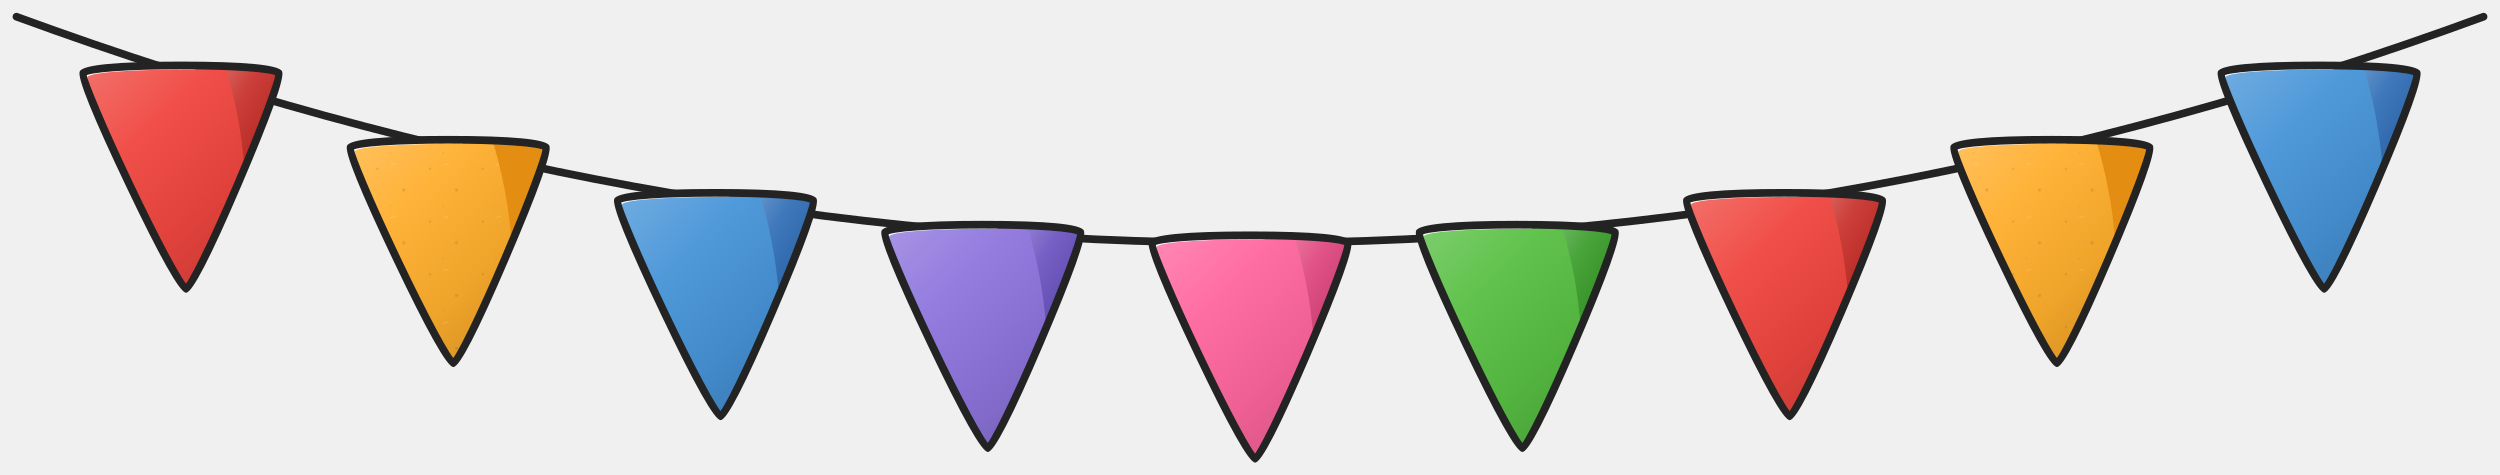
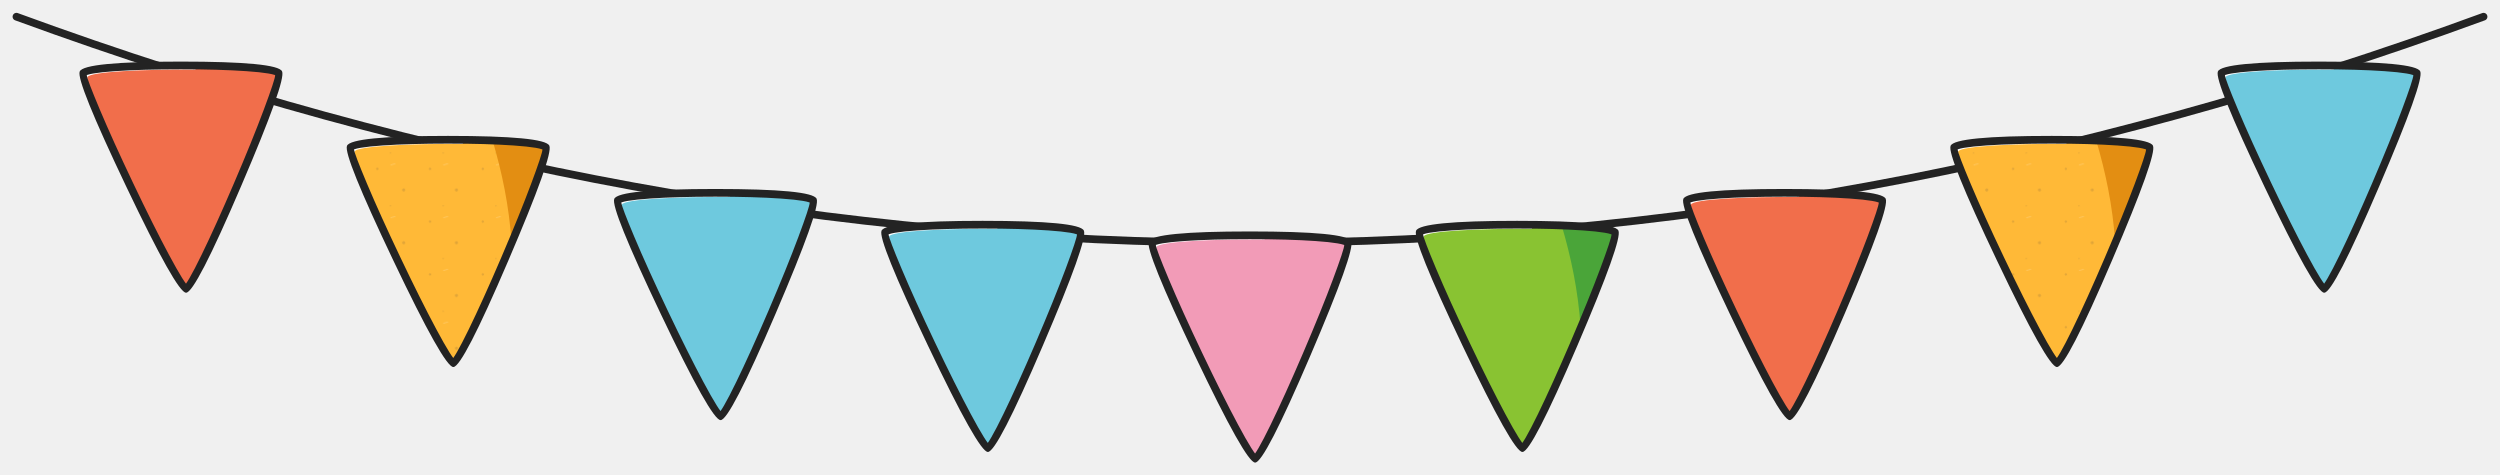
<svg xmlns="http://www.w3.org/2000/svg" width="2432" height="462" viewBox="0 0 2432 462" data-detail="1">
  <defs>
-     <linearGradient id="light-21db9ebe" x1="0%" y1="0%" x2="85%" y2="100%">
-       <stop offset="0%" stop-color="#f3716b" />
-       <stop offset="32%" stop-color="#f1504a" />
-       <stop offset="68%" stop-color="#e0413b" />
-       <stop offset="100%" stop-color="#c23933" />
-     </linearGradient>
-     <linearGradient id="light-c6513074" x1="0%" y1="0%" x2="85%" y2="100%">
-       <stop offset="0%" stop-color="#d5625d" />
-       <stop offset="32%" stop-color="#cc3e39" />
-       <stop offset="68%" stop-color="#bc302a" />
-       <stop offset="100%" stop-color="#a32924" />
-     </linearGradient>
-     <linearGradient id="light-bac94925" x1="0%" y1="0%" x2="85%" y2="100%">
-       <stop offset="0%" stop-color="#ffc15d" />
-       <stop offset="32%" stop-color="#ffb238" />
-       <stop offset="68%" stop-color="#eea329" />
-       <stop offset="100%" stop-color="#cf8d24" />
-     </linearGradient>
    <pattern id="surface-bread" patternUnits="userSpaceOnUse" width="51.333" height="51.333">
      <circle cx="7.7" cy="10.267" r="1.155" fill="#71583c" opacity=".19" />
      <circle cx="33.367" cy="30.8" r="1.54" fill="#71583c" opacity=".19" />
      <circle cx="20.533" cy="46.2" r="0.642" fill="#71583c" opacity=".19" />
      <path d="M20.533 6.417 l4.62 -1.027" stroke="#ffffff" stroke-width="0.77" opacity=".22" />
    </pattern>
-     <linearGradient id="light-d341d3b4" x1="0%" y1="0%" x2="85%" y2="100%">
-       <stop offset="0%" stop-color="#71ade1" />
-       <stop offset="32%" stop-color="#519ada" />
-       <stop offset="68%" stop-color="#428aca" />
-       <stop offset="100%" stop-color="#3a78af" />
-     </linearGradient>
-     <linearGradient id="light-339c29c8" x1="0%" y1="0%" x2="85%" y2="100%">
-       <stop offset="0%" stop-color="#6392c8" />
-       <stop offset="32%" stop-color="#3f79bc" />
-       <stop offset="68%" stop-color="#316aac" />
-       <stop offset="100%" stop-color="#2a5c95" />
-     </linearGradient>
-     <linearGradient id="light-318d34c4" x1="0%" y1="0%" x2="85%" y2="100%">
-       <stop offset="0%" stop-color="#a895e5" />
-       <stop offset="32%" stop-color="#947ddf" />
-       <stop offset="68%" stop-color="#856dcf" />
-       <stop offset="100%" stop-color="#735fb3" />
-     </linearGradient>
-     <linearGradient id="light-d957d5a1" x1="0%" y1="0%" x2="85%" y2="100%">
-       <stop offset="0%" stop-color="#907ed0" />
-       <stop offset="32%" stop-color="#7760c5" />
-       <stop offset="68%" stop-color="#6851b5" />
-       <stop offset="100%" stop-color="#5a469d" />
-     </linearGradient>
-     <linearGradient id="light-230bf4e4" x1="0%" y1="0%" x2="85%" y2="100%">
-       <stop offset="0%" stop-color="#ff89b4" />
-       <stop offset="32%" stop-color="#ff6ea2" />
-       <stop offset="68%" stop-color="#ee5f93" />
-       <stop offset="100%" stop-color="#cf537f" />
-     </linearGradient>
-     <linearGradient id="light-f8ffbfb1" x1="0%" y1="0%" x2="85%" y2="100%">
-       <stop offset="0%" stop-color="#e7749d" />
-       <stop offset="32%" stop-color="#e25487" />
-       <stop offset="68%" stop-color="#d14578" />
-       <stop offset="100%" stop-color="#b53c68" />
-     </linearGradient>
-     <linearGradient id="light-60bd9158" x1="0%" y1="0%" x2="85%" y2="100%">
-       <stop offset="0%" stop-color="#7ece6e" />
-       <stop offset="32%" stop-color="#61c34d" />
-       <stop offset="68%" stop-color="#52b33f" />
-       <stop offset="100%" stop-color="#479b36" />
-     </linearGradient>
-     <linearGradient id="light-b0f4e92e" x1="0%" y1="0%" x2="85%" y2="100%">
-       <stop offset="0%" stop-color="#6ab55f" />
-       <stop offset="32%" stop-color="#49a43a" />
-       <stop offset="68%" stop-color="#3a952c" />
-       <stop offset="100%" stop-color="#328126" />
-     </linearGradient>
  </defs>
  <path id="000-bunting-string" d="M17.291 12.729Q1216 452.256 2414.709 12.729Q2415.056 12.602 2415.421 12.545Q2415.785 12.488 2416.155 12.503Q2416.523 12.518 2416.882 12.605Q2417.241 12.692 2417.577 12.848Q2417.912 13.003 2418.21 13.221Q2418.508 13.438 2418.759 13.71Q2419.009 13.982 2419.201 14.297Q2419.394 14.612 2419.521 14.959Q2419.648 15.306 2419.705 15.671Q2419.762 16.036 2419.747 16.405Q2419.731 16.774 2419.645 17.133Q2419.558 17.492 2419.402 17.827Q2419.247 18.162 2419.029 18.46Q2418.812 18.759 2418.54 19.009Q2418.268 19.259 2417.953 19.451Q2417.638 19.644 2417.291 19.771Q1216 460.244 14.709 19.771Q14.362 19.644 14.047 19.451Q13.732 19.259 13.46 19.009Q13.188 18.759 12.971 18.46Q12.753 18.162 12.598 17.827Q12.442 17.492 12.355 17.133Q12.269 16.774 12.253 16.405Q12.238 16.036 12.295 15.671Q12.352 15.306 12.479 14.959Q12.606 14.612 12.799 14.297Q12.991 13.982 13.241 13.71Q13.492 13.438 13.79 13.221Q14.088 13.003 14.423 12.848Q14.759 12.692 15.118 12.605Q15.477 12.518 15.846 12.503Q16.215 12.488 16.579 12.545Q16.944 12.602 17.291 12.729Z" fill="#232323" />
-   <path id="001-pennant-fill" d="M81 71.006C85.2 61.206 266.333 61.206 271 71.006C275.667 80.806 189.867 281.006 181 281.006C172.133 281.006 76.8 80.806 81 71.006Z" fill="url(#light-21db9ebe)" />
-   <path id="002-pennant-right-shade" d="M237.695 164.073C235.182 127.177 228.206 95.005 219.21 64.419C247.57 65.489 269.419 67.684 271 71.006C273.096 75.408 256.936 118.234 237.695 164.073Z" fill="url(#light-c6513074)" />
+   <path id="001-pennant-fill" d="M81 71.006C85.2 61.206 266.333 61.206 271 71.006C275.667 80.806 189.867 281.006 181 281.006C172.133 281.006 76.8 80.806 81 71.006Z" fill="#F16E4B" />
+   <path id="002-pennant-right-shade" d="M237.695 164.073C235.182 127.177 228.206 95.005 219.21 64.419C247.57 65.489 269.419 67.684 271 71.006C273.096 75.408 256.936 118.234 237.695 164.073Z" fill="#F16E4B" />
  <path id="003-pennant-white-streak" d="M81 71.006C82.767 66.882 115.855 64.494 153.943 63.84C166.97 64.064 179.422 64.49 190.25 65.118V67.697C140.635 67.302 87.258 69.738 85 75.006C82.529 80.771 114.503 152.426 143.056 210.454H141.03C111.999 151.773 78.472 76.904 81 71.006Z" fill="#FFFFFF" />
  <path id="004-pennant-outline" d="M77.553 69.528Q81.677 59.906 175.825 59.906Q269.868 59.906 274.385 69.393Q278.615 78.274 234.522 181.158Q190.123 284.756 181 284.756Q171.982 284.756 122.714 181.293Q73.735 78.437 77.553 69.528ZM84.404 73.049Q84.74 77.241 97.062 106.497Q109.756 136.636 129.486 178.068Q149.214 219.497 164.351 247.803Q172.211 262.502 177.161 270.391Q179.412 273.978 180.933 275.949Q182.333 273.999 184.36 270.503Q188.931 262.62 196.088 247.929Q209.875 219.627 227.628 178.203Q245.382 136.777 256.64 106.64Q267.66 77.14 267.687 73.115Q267.378 72.983 266.941 72.835Q264.89 72.141 261.04 71.487Q253.349 70.18 239.675 69.234Q213.25 67.406 175.825 67.406Q138.401 67.406 112.063 69.234Q98.436 70.18 90.812 71.486Q87.002 72.139 84.994 72.829Q84.658 72.945 84.404 73.049Z" fill="#232323" />
-   <path id="005-pennant-fill" d="M341 143.3C345.2 133.5 526.333 133.5 531 143.3C535.667 153.1 449.867 353.3 441 353.3C432.133 353.3 336.8 153.1 341 143.3Z" fill="url(#light-bac94925)" />
+   <path id="005-pennant-fill" d="M341 143.3C345.2 133.5 526.333 133.5 531 143.3C535.667 153.1 449.867 353.3 441 353.3C432.133 353.3 336.8 153.1 341 143.3Z" fill="#FFB937" />
  <path d="M341 143.3C345.2 133.5 526.333 133.5 531 143.3C535.667 153.1 449.867 353.3 441 353.3C432.133 353.3 336.8 153.1 341 143.3Z" fill="url(#surface-bread)" stroke="none" />
  <path id="006-pennant-right-shade" d="M497.695 236.367C495.182 199.472 488.206 167.299 479.21 136.713C507.57 137.783 529.419 139.979 531 143.3C533.096 147.702 516.936 190.528 497.695 236.367Z" fill="#E38E12" />
  <path id="007-pennant-white-streak" d="M341 143.3C342.767 139.177 375.855 136.788 413.943 136.135C426.97 136.358 439.422 136.784 450.25 137.413V139.991C400.635 139.596 347.258 142.032 345 147.3C342.529 153.065 374.503 224.72 403.056 282.748H401.03C371.999 224.067 338.472 149.198 341 143.3Z" fill="#FFFFFF" />
  <path id="008-pennant-outline" d="M337.553 141.823Q341.677 132.2 435.825 132.2Q529.868 132.2 534.386 141.688Q538.615 150.569 494.522 253.452Q450.123 357.05 441 357.05Q431.982 357.05 382.714 253.587Q333.735 150.731 337.553 141.823ZM344.404 145.343Q344.74 149.535 357.062 178.791Q369.757 208.933 389.486 250.363Q409.213 291.791 424.351 320.097Q432.211 334.797 437.162 342.685Q439.413 346.273 440.933 348.244Q442.334 346.292 444.36 342.797Q448.931 334.916 456.088 320.223Q469.875 291.921 487.628 250.498Q505.382 209.072 516.64 178.935Q527.66 149.435 527.688 145.409Q527.379 145.277 526.942 145.13Q524.89 144.436 521.04 143.781Q513.349 142.475 499.676 141.529Q473.25 139.7 435.825 139.7Q398.401 139.7 372.063 141.529Q358.437 142.475 350.812 143.781Q347.002 144.433 344.994 145.124Q344.658 145.239 344.404 145.343Z" fill="#232323" />
-   <path id="009-pennant-fill" d="M601 194.939C605.2 185.139 786.333 185.139 791 194.939C795.667 204.739 709.867 404.939 701 404.939C692.133 404.939 596.8 204.739 601 194.939Z" fill="url(#light-d341d3b4)" />
-   <path id="010-pennant-right-shade" d="M757.695 288.006C755.182 251.111 748.206 218.938 739.21 188.352C767.57 189.422 789.419 191.618 791 194.939C793.096 199.341 776.936 242.167 757.695 288.006Z" fill="url(#light-339c29c8)" />
+   <path id="009-pennant-fill" d="M601 194.939C605.2 185.139 786.333 185.139 791 194.939C795.667 204.739 709.867 404.939 701 404.939C692.133 404.939 596.8 204.739 601 194.939Z" fill="#6EC9DE" />
+   <path id="010-pennant-right-shade" d="M757.695 288.006C755.182 251.111 748.206 218.938 739.21 188.352C767.57 189.422 789.419 191.618 791 194.939C793.096 199.341 776.936 242.167 757.695 288.006Z" fill="#6EC9DE" />
  <path id="011-pennant-white-streak" d="M601 194.939C602.767 190.816 635.855 188.427 673.943 187.774C686.97 187.997 699.422 188.423 710.25 189.052V191.63C660.635 191.235 607.258 193.671 605 198.939C602.529 204.704 634.503 276.359 663.056 334.387H661.03C631.999 275.706 598.472 200.837 601 194.939Z" fill="#FFFFFF" />
  <path id="012-pennant-outline" d="M597.553 193.462Q601.677 183.839 695.825 183.839Q789.868 183.839 794.386 193.327Q798.615 202.208 754.522 305.091Q710.123 408.689 701 408.689Q691.982 408.689 642.714 305.226Q593.735 202.37 597.553 193.462ZM604.404 196.982Q604.74 201.174 617.062 230.43Q629.757 260.572 649.486 302.002Q669.213 343.43 684.351 371.736Q692.211 386.436 697.162 394.324Q699.413 397.912 700.933 399.883Q702.333 397.931 704.36 394.436Q708.931 386.554 716.088 371.862Q729.875 343.561 747.628 302.137Q765.382 260.711 776.64 230.574Q787.66 201.074 787.688 197.048Q787.379 196.916 786.942 196.768Q784.89 196.074 781.04 195.42Q773.349 194.114 759.676 193.167Q733.25 191.339 695.825 191.339Q658.4 191.339 632.063 193.167Q618.437 194.113 610.812 195.419Q607.002 196.072 604.994 196.762Q604.658 196.878 604.404 196.982Z" fill="#232323" />
-   <path id="013-pennant-fill" d="M861 225.922C865.2 216.122 1046.333 216.122 1051 225.922C1055.667 235.722 969.867 435.922 961 435.922C952.133 435.922 856.8 235.722 861 225.922Z" fill="url(#light-318d34c4)" />
-   <path id="014-pennant-right-shade" d="M1017.695 318.99C1015.182 282.094 1008.206 249.922 999.21 219.335C1027.57 220.405 1049.418 222.601 1051 225.922C1053.096 230.325 1036.936 273.15 1017.695 318.99Z" fill="url(#light-d957d5a1)" />
+   <path id="013-pennant-fill" d="M861 225.922C865.2 216.122 1046.333 216.122 1051 225.922C1055.667 235.722 969.867 435.922 961 435.922C952.133 435.922 856.8 235.722 861 225.922Z" fill="#6EC9DE" />
+   <path id="014-pennant-right-shade" d="M1017.695 318.99C1015.182 282.094 1008.206 249.922 999.21 219.335C1027.57 220.405 1049.418 222.601 1051 225.922C1053.096 230.325 1036.936 273.15 1017.695 318.99Z" fill="#6EC9DE" />
  <path id="015-pennant-white-streak" d="M861 225.922C862.767 221.799 895.855 219.411 933.943 218.757C946.97 218.98 959.422 219.406 970.25 220.035V222.614C920.635 222.218 867.258 224.655 865 229.922C862.529 235.687 894.503 307.342 923.056 365.37H921.03C891.999 306.689 858.472 231.821 861 225.922Z" fill="#FFFFFF" />
  <path id="016-pennant-outline" d="M857.553 224.445Q861.677 214.822 955.825 214.822Q1049.868 214.822 1054.386 224.31Q1058.615 233.191 1014.522 336.074Q970.123 439.672 961 439.672Q951.982 439.672 902.714 336.21Q853.735 233.354 857.553 224.445ZM864.404 227.965Q864.74 232.157 877.062 261.414Q889.757 291.555 909.486 332.985Q929.214 374.414 944.351 402.719Q952.211 417.419 957.162 425.308Q959.413 428.895 960.933 430.866Q962.334 428.915 964.36 425.42Q968.931 417.538 976.088 402.846Q989.875 374.544 1007.628 333.12Q1025.382 291.694 1036.64 261.557Q1047.66 232.057 1047.687 228.031Q1047.379 227.9 1046.941 227.752Q1044.89 227.058 1041.04 226.404Q1033.349 225.097 1019.675 224.151Q993.25 222.322 955.825 222.322Q918.4 222.322 892.063 224.151Q878.437 225.097 870.812 226.403Q867.002 227.055 864.994 227.746Q864.658 227.861 864.404 227.965Z" fill="#232323" />
-   <path id="017-pennant-fill" d="M1121 236.25C1125.2 226.45 1306.333 226.45 1311 236.25C1315.667 246.05 1229.867 446.25 1221 446.25C1212.133 446.25 1116.8 246.05 1121 236.25Z" fill="url(#light-230bf4e4)" />
-   <path id="018-pennant-right-shade" d="M1277.695 329.317C1275.182 292.422 1268.206 260.249 1259.21 229.663C1287.57 230.733 1309.418 232.929 1311 236.25C1313.096 240.652 1296.936 283.478 1277.695 329.317Z" fill="url(#light-f8ffbfb1)" />
+   <path id="017-pennant-fill" d="M1121 236.25C1125.2 226.45 1306.333 226.45 1311 236.25C1315.667 246.05 1229.867 446.25 1221 446.25C1212.133 446.25 1116.8 246.05 1121 236.25Z" fill="#F29BB7" />
+   <path id="018-pennant-right-shade" d="M1277.695 329.317C1275.182 292.422 1268.206 260.249 1259.21 229.663C1287.57 230.733 1309.418 232.929 1311 236.25C1313.096 240.652 1296.936 283.478 1277.695 329.317Z" fill="#F29BB7" />
  <path id="019-pennant-white-streak" d="M1121 236.25C1122.767 232.127 1155.855 229.738 1193.943 229.085C1206.97 229.308 1219.422 229.734 1230.25 230.363V232.941C1180.635 232.546 1127.258 234.982 1125 240.25C1122.529 246.015 1154.503 317.67 1183.056 375.698H1181.03C1151.999 317.017 1118.472 242.148 1121 236.25Z" fill="#FFFFFF" />
  <path id="020-pennant-outline" d="M1117.553 234.773Q1121.677 225.15 1215.825 225.15Q1309.868 225.15 1314.386 234.638Q1318.615 243.519 1274.522 346.402Q1230.123 450 1221 450Q1211.982 450 1162.714 346.537Q1113.735 243.681 1117.553 234.773ZM1124.404 238.293Q1124.74 242.485 1137.062 271.741Q1149.757 301.883 1169.486 343.313Q1189.214 384.742 1204.351 413.047Q1212.211 427.746 1217.162 435.635Q1219.413 439.223 1220.933 441.194Q1222.333 439.242 1224.36 435.747Q1228.931 427.865 1236.088 413.173Q1249.875 384.872 1267.628 343.448Q1285.382 302.022 1296.64 271.885Q1307.66 242.385 1307.687 238.359Q1307.379 238.227 1306.941 238.08Q1304.89 237.385 1301.04 236.731Q1293.349 235.425 1279.676 234.479Q1253.25 232.65 1215.825 232.65Q1178.4 232.65 1152.063 234.479Q1138.437 235.425 1130.812 236.731Q1127.002 237.383 1124.994 238.074Q1124.658 238.189 1124.404 238.293Z" fill="#232323" />
-   <path id="021-pennant-fill" d="M1381 225.922C1385.2 216.122 1566.333 216.122 1571 225.922C1575.667 235.722 1489.867 435.922 1481 435.922C1472.133 435.922 1376.8 235.722 1381 225.922Z" fill="url(#light-60bd9158)" />
-   <path id="022-pennant-right-shade" d="M1537.695 318.99C1535.182 282.094 1528.207 249.922 1519.21 219.335C1547.57 220.405 1569.418 222.601 1571 225.922C1573.096 230.325 1556.936 273.15 1537.695 318.99Z" fill="url(#light-b0f4e92e)" />
+   <path id="021-pennant-fill" d="M1381 225.922C1385.2 216.122 1566.333 216.122 1571 225.922C1575.667 235.722 1489.867 435.922 1481 435.922C1472.133 435.922 1376.8 235.722 1381 225.922Z" fill="#89C332" />
+   <path id="022-pennant-right-shade" d="M1537.695 318.99C1535.182 282.094 1528.207 249.922 1519.21 219.335C1547.57 220.405 1569.418 222.601 1571 225.922C1573.096 230.325 1556.936 273.15 1537.695 318.99Z" fill="#4AA539" />
  <path id="023-pennant-white-streak" d="M1381 225.922C1382.767 221.799 1415.855 219.411 1453.943 218.757C1466.97 218.98 1479.422 219.406 1490.25 220.035V222.614C1440.635 222.218 1387.258 224.655 1385 229.922C1382.529 235.687 1414.503 307.342 1443.056 365.37H1441.03C1411.999 306.689 1378.472 231.821 1381 225.922Z" fill="#FFFFFF" />
  <path id="024-pennant-outline" d="M1377.553 224.445Q1381.677 214.822 1475.825 214.822Q1569.868 214.822 1574.386 224.31Q1578.615 233.191 1534.522 336.074Q1490.123 439.672 1481 439.672Q1471.982 439.672 1422.714 336.21Q1373.735 233.354 1377.553 224.445ZM1384.404 227.965Q1384.74 232.157 1397.062 261.414Q1409.757 291.555 1429.486 332.985Q1449.214 374.414 1464.351 402.719Q1472.211 417.418 1477.162 425.308Q1479.413 428.895 1480.933 430.866Q1482.334 428.914 1484.36 425.42Q1488.931 417.538 1496.088 402.846Q1509.875 374.545 1527.628 333.12Q1545.382 291.694 1556.64 261.557Q1567.66 232.057 1567.687 228.031Q1567.379 227.9 1566.941 227.752Q1564.89 227.058 1561.04 226.404Q1553.349 225.097 1539.676 224.151Q1513.25 222.322 1475.825 222.322Q1438.4 222.322 1412.063 224.151Q1398.437 225.097 1390.812 226.403Q1387.002 227.055 1384.994 227.746Q1384.658 227.861 1384.404 227.965Z" fill="#232323" />
-   <path id="025-pennant-fill" d="M1641 194.939C1645.2 185.139 1826.333 185.139 1831 194.939C1835.667 204.739 1749.867 404.939 1741 404.939C1732.133 404.939 1636.8 204.739 1641 194.939Z" fill="url(#light-21db9ebe)" />
-   <path id="026-pennant-right-shade" d="M1797.695 288.006C1795.182 251.111 1788.207 218.938 1779.21 188.352C1807.57 189.422 1829.418 191.618 1831 194.939C1833.096 199.341 1816.936 242.167 1797.695 288.006Z" fill="url(#light-c6513074)" />
+   <path id="025-pennant-fill" d="M1641 194.939C1645.2 185.139 1826.333 185.139 1831 194.939C1835.667 204.739 1749.867 404.939 1741 404.939C1732.133 404.939 1636.8 204.739 1641 194.939Z" fill="#F16E4B" />
+   <path id="026-pennant-right-shade" d="M1797.695 288.006C1795.182 251.111 1788.207 218.938 1779.21 188.352C1807.57 189.422 1829.418 191.618 1831 194.939C1833.096 199.341 1816.936 242.167 1797.695 288.006Z" fill="#F16E4B" />
  <path id="027-pennant-white-streak" d="M1641 194.939C1642.767 190.816 1675.855 188.427 1713.943 187.774C1726.97 187.997 1739.422 188.423 1750.25 189.052V191.63C1700.635 191.235 1647.258 193.671 1645 198.939C1642.529 204.704 1674.503 276.359 1703.056 334.387H1701.03C1671.999 275.706 1638.472 200.837 1641 194.939Z" fill="#FFFFFF" />
  <path id="028-pennant-outline" d="M1637.553 193.462Q1641.677 183.839 1735.825 183.839Q1829.868 183.839 1834.386 193.327Q1838.615 202.208 1794.522 305.091Q1750.123 408.689 1741 408.689Q1731.982 408.689 1682.714 305.226Q1633.735 202.37 1637.553 193.462ZM1644.404 196.982Q1644.74 201.174 1657.062 230.43Q1669.757 260.572 1689.486 302.002Q1709.214 343.43 1724.351 371.736Q1732.211 386.435 1737.162 394.324Q1739.413 397.912 1740.933 399.883Q1742.333 397.931 1744.36 394.436Q1748.931 386.555 1756.088 371.862Q1769.875 343.56 1787.628 302.137Q1805.382 260.711 1816.64 230.574Q1827.66 201.074 1827.687 197.048Q1827.379 196.916 1826.941 196.768Q1824.89 196.074 1821.04 195.42Q1813.349 194.114 1799.676 193.167Q1773.25 191.339 1735.825 191.339Q1698.4 191.339 1672.063 193.167Q1658.437 194.113 1650.812 195.419Q1647.002 196.072 1644.994 196.762Q1644.658 196.878 1644.404 196.982Z" fill="#232323" />
-   <path id="029-pennant-fill" d="M1901 143.3C1905.2 133.5 2086.333 133.5 2091 143.3C2095.667 153.1 2009.867 353.3 2001 353.3C1992.133 353.3 1896.8 153.1 1901 143.3Z" fill="url(#light-bac94925)" />
+   <path id="029-pennant-fill" d="M1901 143.3C1905.2 133.5 2086.333 133.5 2091 143.3C2095.667 153.1 2009.867 353.3 2001 353.3C1992.133 353.3 1896.8 153.1 1901 143.3Z" fill="#FFB937" />
  <path d="M1901 143.3C1905.2 133.5 2086.333 133.5 2091 143.3C2095.667 153.1 2009.867 353.3 2001 353.3C1992.133 353.3 1896.8 153.1 1901 143.3Z" fill="url(#surface-bread)" stroke="none" />
  <path id="030-pennant-right-shade" d="M2057.695 236.367C2055.182 199.472 2048.207 167.299 2039.21 136.713C2067.57 137.783 2089.418 139.979 2091 143.3C2093.096 147.702 2076.936 190.528 2057.695 236.367Z" fill="#E38E12" />
  <path id="031-pennant-white-streak" d="M1901 143.3C1902.767 139.177 1935.855 136.788 1973.943 136.135C1986.97 136.358 1999.422 136.784 2010.25 137.413V139.991C1960.635 139.596 1907.258 142.032 1905 147.3C1902.529 153.065 1934.503 224.72 1963.056 282.748H1961.03C1931.999 224.067 1898.472 149.198 1901 143.3Z" fill="#FFFFFF" />
  <path id="032-pennant-outline" d="M1897.553 141.823Q1901.677 132.2 1995.825 132.2Q2089.868 132.2 2094.386 141.688Q2098.615 150.569 2054.522 253.452Q2010.123 357.05 2001 357.05Q1991.982 357.05 1942.714 253.587Q1893.735 150.731 1897.553 141.823ZM1904.404 145.343Q1904.74 149.535 1917.062 178.791Q1929.757 208.933 1949.486 250.363Q1969.213 291.791 1984.351 320.097Q1992.211 334.797 1997.162 342.685Q1999.413 346.273 2000.933 348.244Q2002.334 346.292 2004.36 342.797Q2008.931 334.916 2016.088 320.223Q2029.875 291.921 2047.628 250.498Q2065.382 209.072 2076.64 178.935Q2087.66 149.435 2087.688 145.409Q2087.378 145.277 2086.941 145.13Q2084.89 144.436 2081.04 143.781Q2073.349 142.475 2059.676 141.529Q2033.25 139.7 1995.825 139.7Q1958.4 139.7 1932.063 141.529Q1918.437 142.475 1910.812 143.781Q1907.002 144.433 1904.994 145.124Q1904.658 145.239 1904.404 145.343Z" fill="#232323" />
-   <path id="033-pennant-fill" d="M2161 71.006C2165.2 61.206 2346.333 61.206 2351 71.006C2355.667 80.806 2269.867 281.006 2261 281.006C2252.133 281.006 2156.8 80.806 2161 71.006Z" fill="url(#light-d341d3b4)" />
-   <path id="034-pennant-right-shade" d="M2317.695 164.073C2315.182 127.177 2308.207 95.005 2299.21 64.419C2327.57 65.489 2349.418 67.684 2351 71.006C2353.096 75.408 2336.936 118.234 2317.695 164.073Z" fill="url(#light-339c29c8)" />
+   <path id="033-pennant-fill" d="M2161 71.006C2165.2 61.206 2346.333 61.206 2351 71.006C2355.667 80.806 2269.867 281.006 2261 281.006C2252.133 281.006 2156.8 80.806 2161 71.006Z" fill="#6EC9DE" />
+   <path id="034-pennant-right-shade" d="M2317.695 164.073C2315.182 127.177 2308.207 95.005 2299.21 64.419C2327.57 65.489 2349.418 67.684 2351 71.006C2353.096 75.408 2336.936 118.234 2317.695 164.073Z" fill="#6EC9DE" />
  <path id="035-pennant-white-streak" d="M2161 71.006C2162.767 66.882 2195.855 64.494 2233.943 63.84C2246.97 64.064 2259.422 64.49 2270.25 65.118V67.697C2220.635 67.302 2167.258 69.738 2165 75.006C2162.529 80.771 2194.503 152.426 2223.056 210.454H2221.03C2191.999 151.773 2158.472 76.904 2161 71.006Z" fill="#FFFFFF" />
  <path id="036-pennant-outline" d="M2157.553 69.528Q2161.677 59.906 2255.825 59.906Q2349.868 59.906 2354.386 69.393Q2358.615 78.274 2314.522 181.158Q2270.123 284.756 2261 284.756Q2251.982 284.756 2202.714 181.293Q2153.735 78.437 2157.553 69.528ZM2164.405 73.049Q2164.74 77.24 2177.062 106.497Q2189.757 136.638 2209.486 178.068Q2229.214 219.498 2244.351 247.803Q2252.211 262.502 2257.162 270.391Q2259.412 273.978 2260.933 275.949Q2262.333 273.999 2264.36 270.503Q2268.931 262.62 2276.088 247.929Q2289.875 219.628 2307.628 178.203Q2325.382 136.778 2336.64 106.64Q2347.66 77.14 2347.688 73.115Q2347.378 72.983 2346.941 72.835Q2344.89 72.141 2341.04 71.487Q2333.349 70.18 2319.676 69.234Q2293.25 67.406 2255.825 67.406Q2218.4 67.406 2192.063 69.234Q2178.437 70.18 2170.812 71.486Q2167.002 72.139 2164.994 72.829Q2164.659 72.945 2164.405 73.049Z" fill="#232323" />
</svg>
